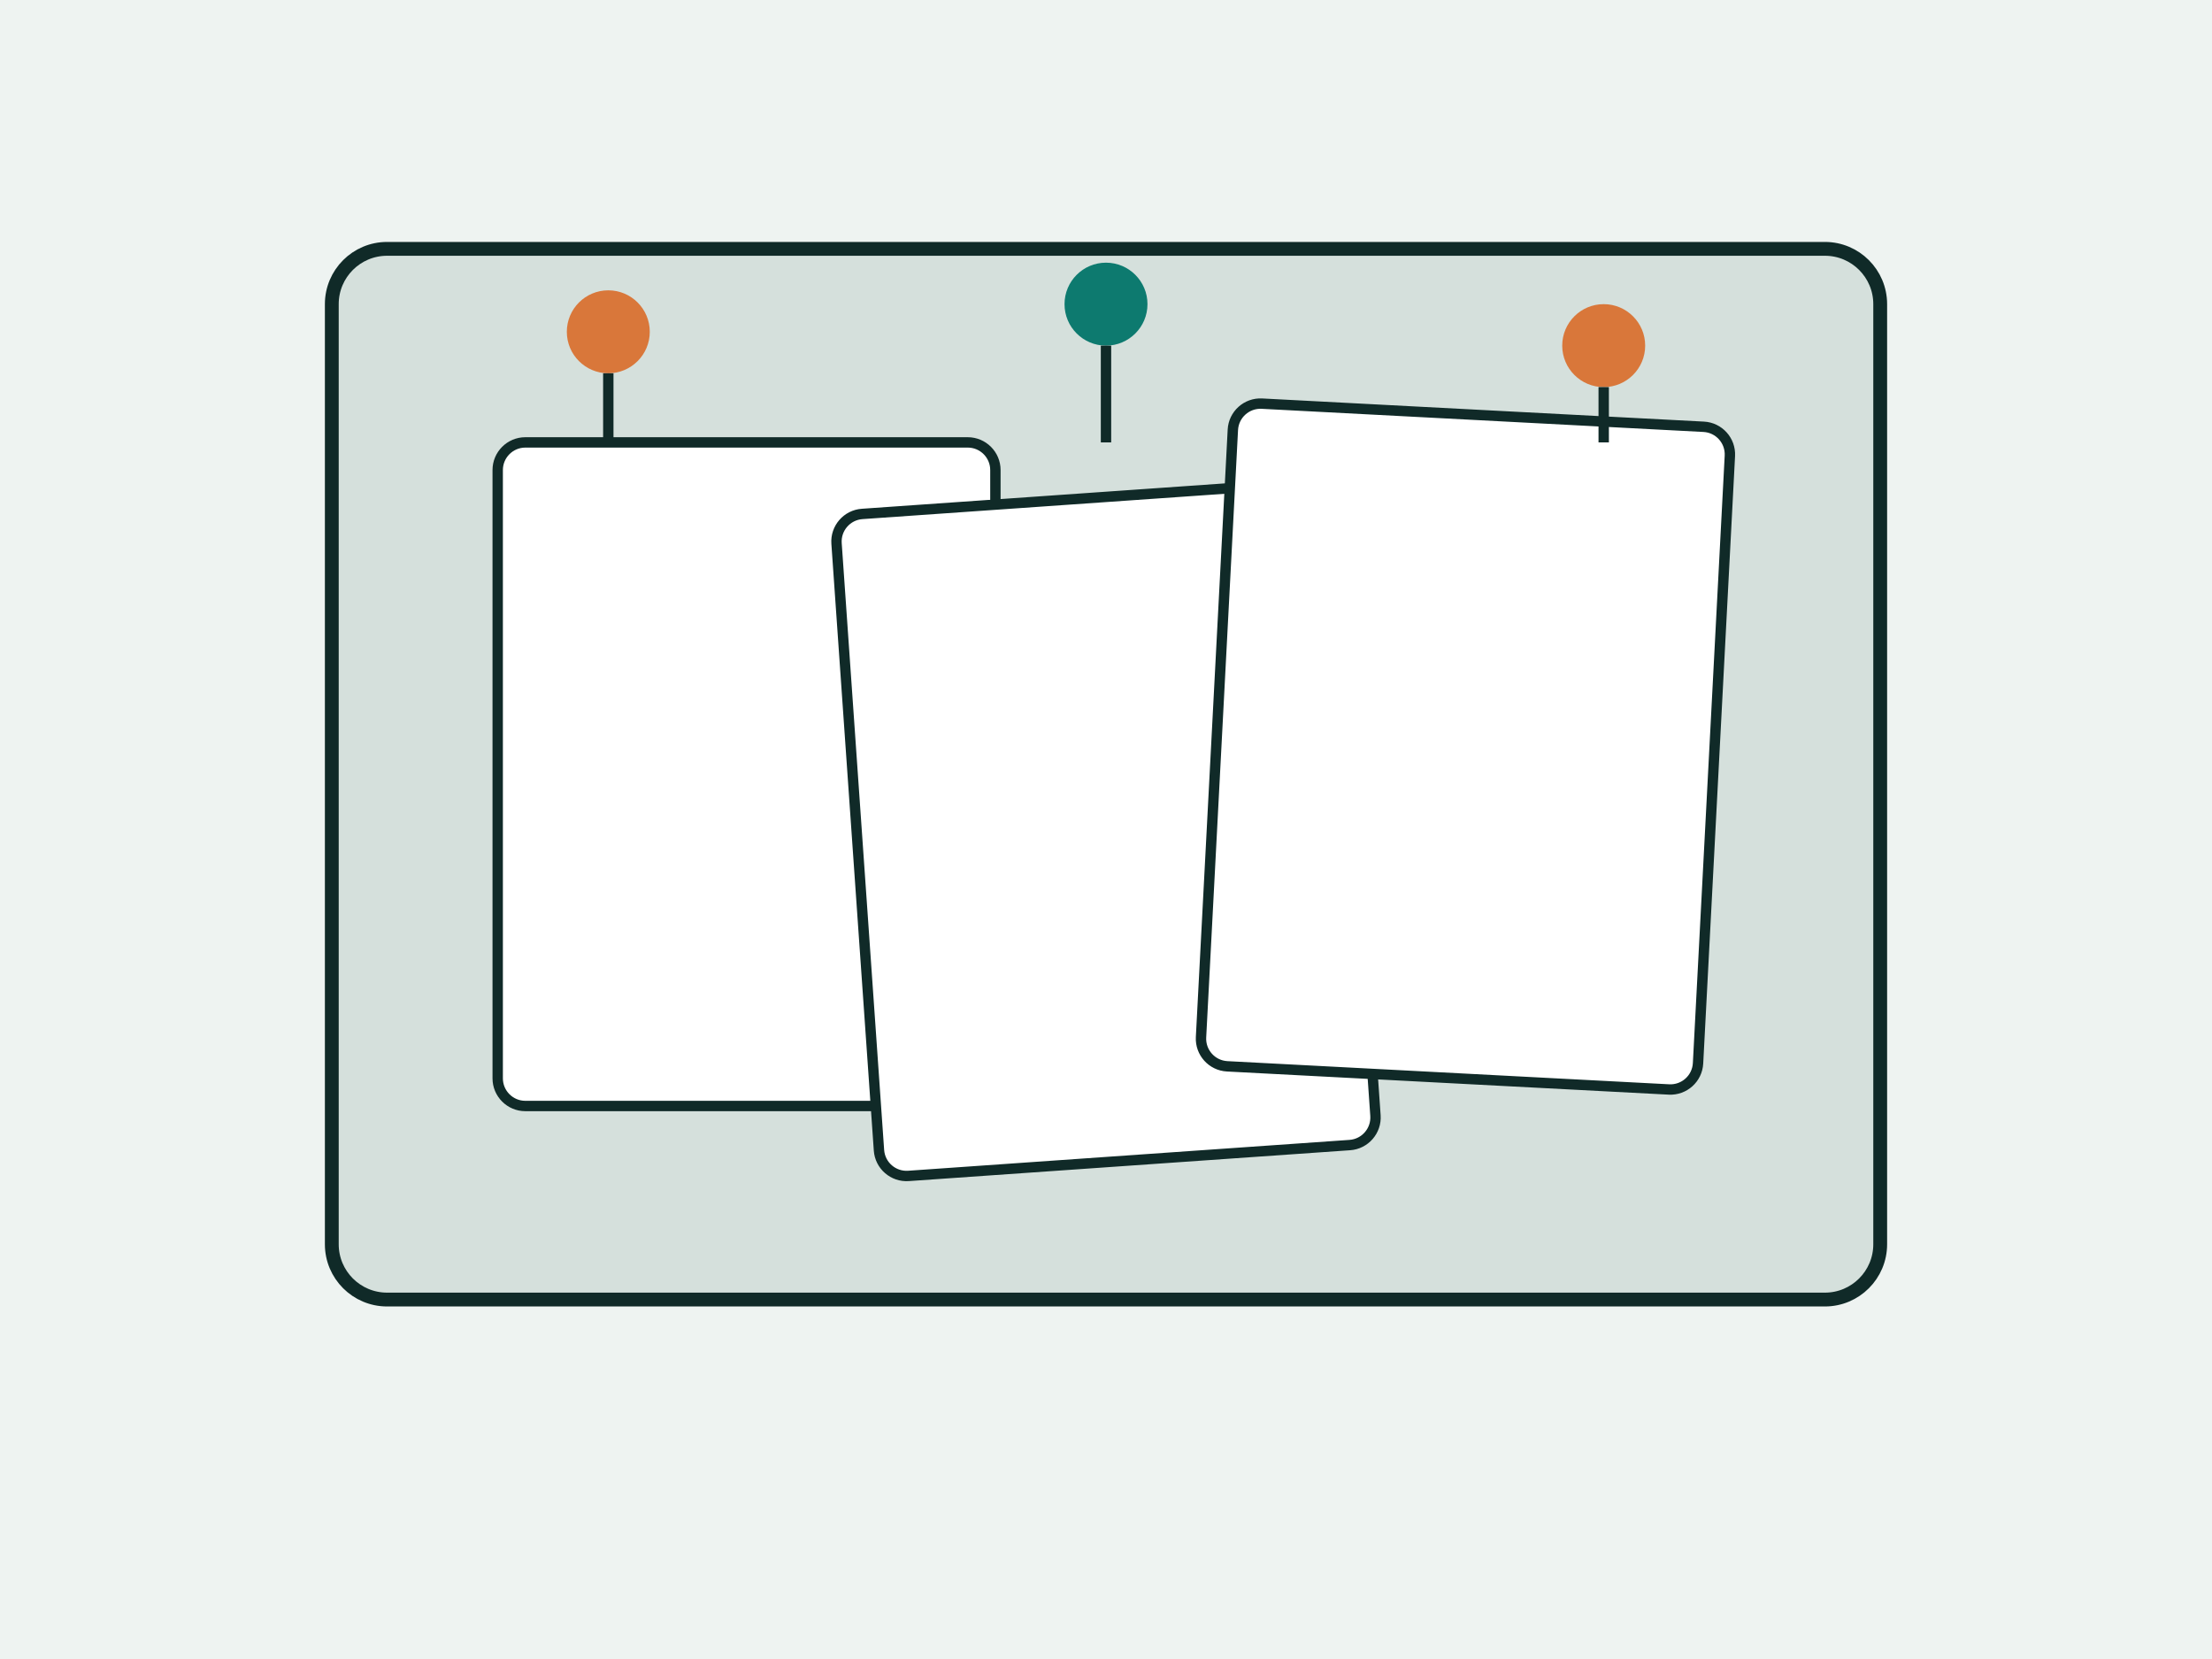
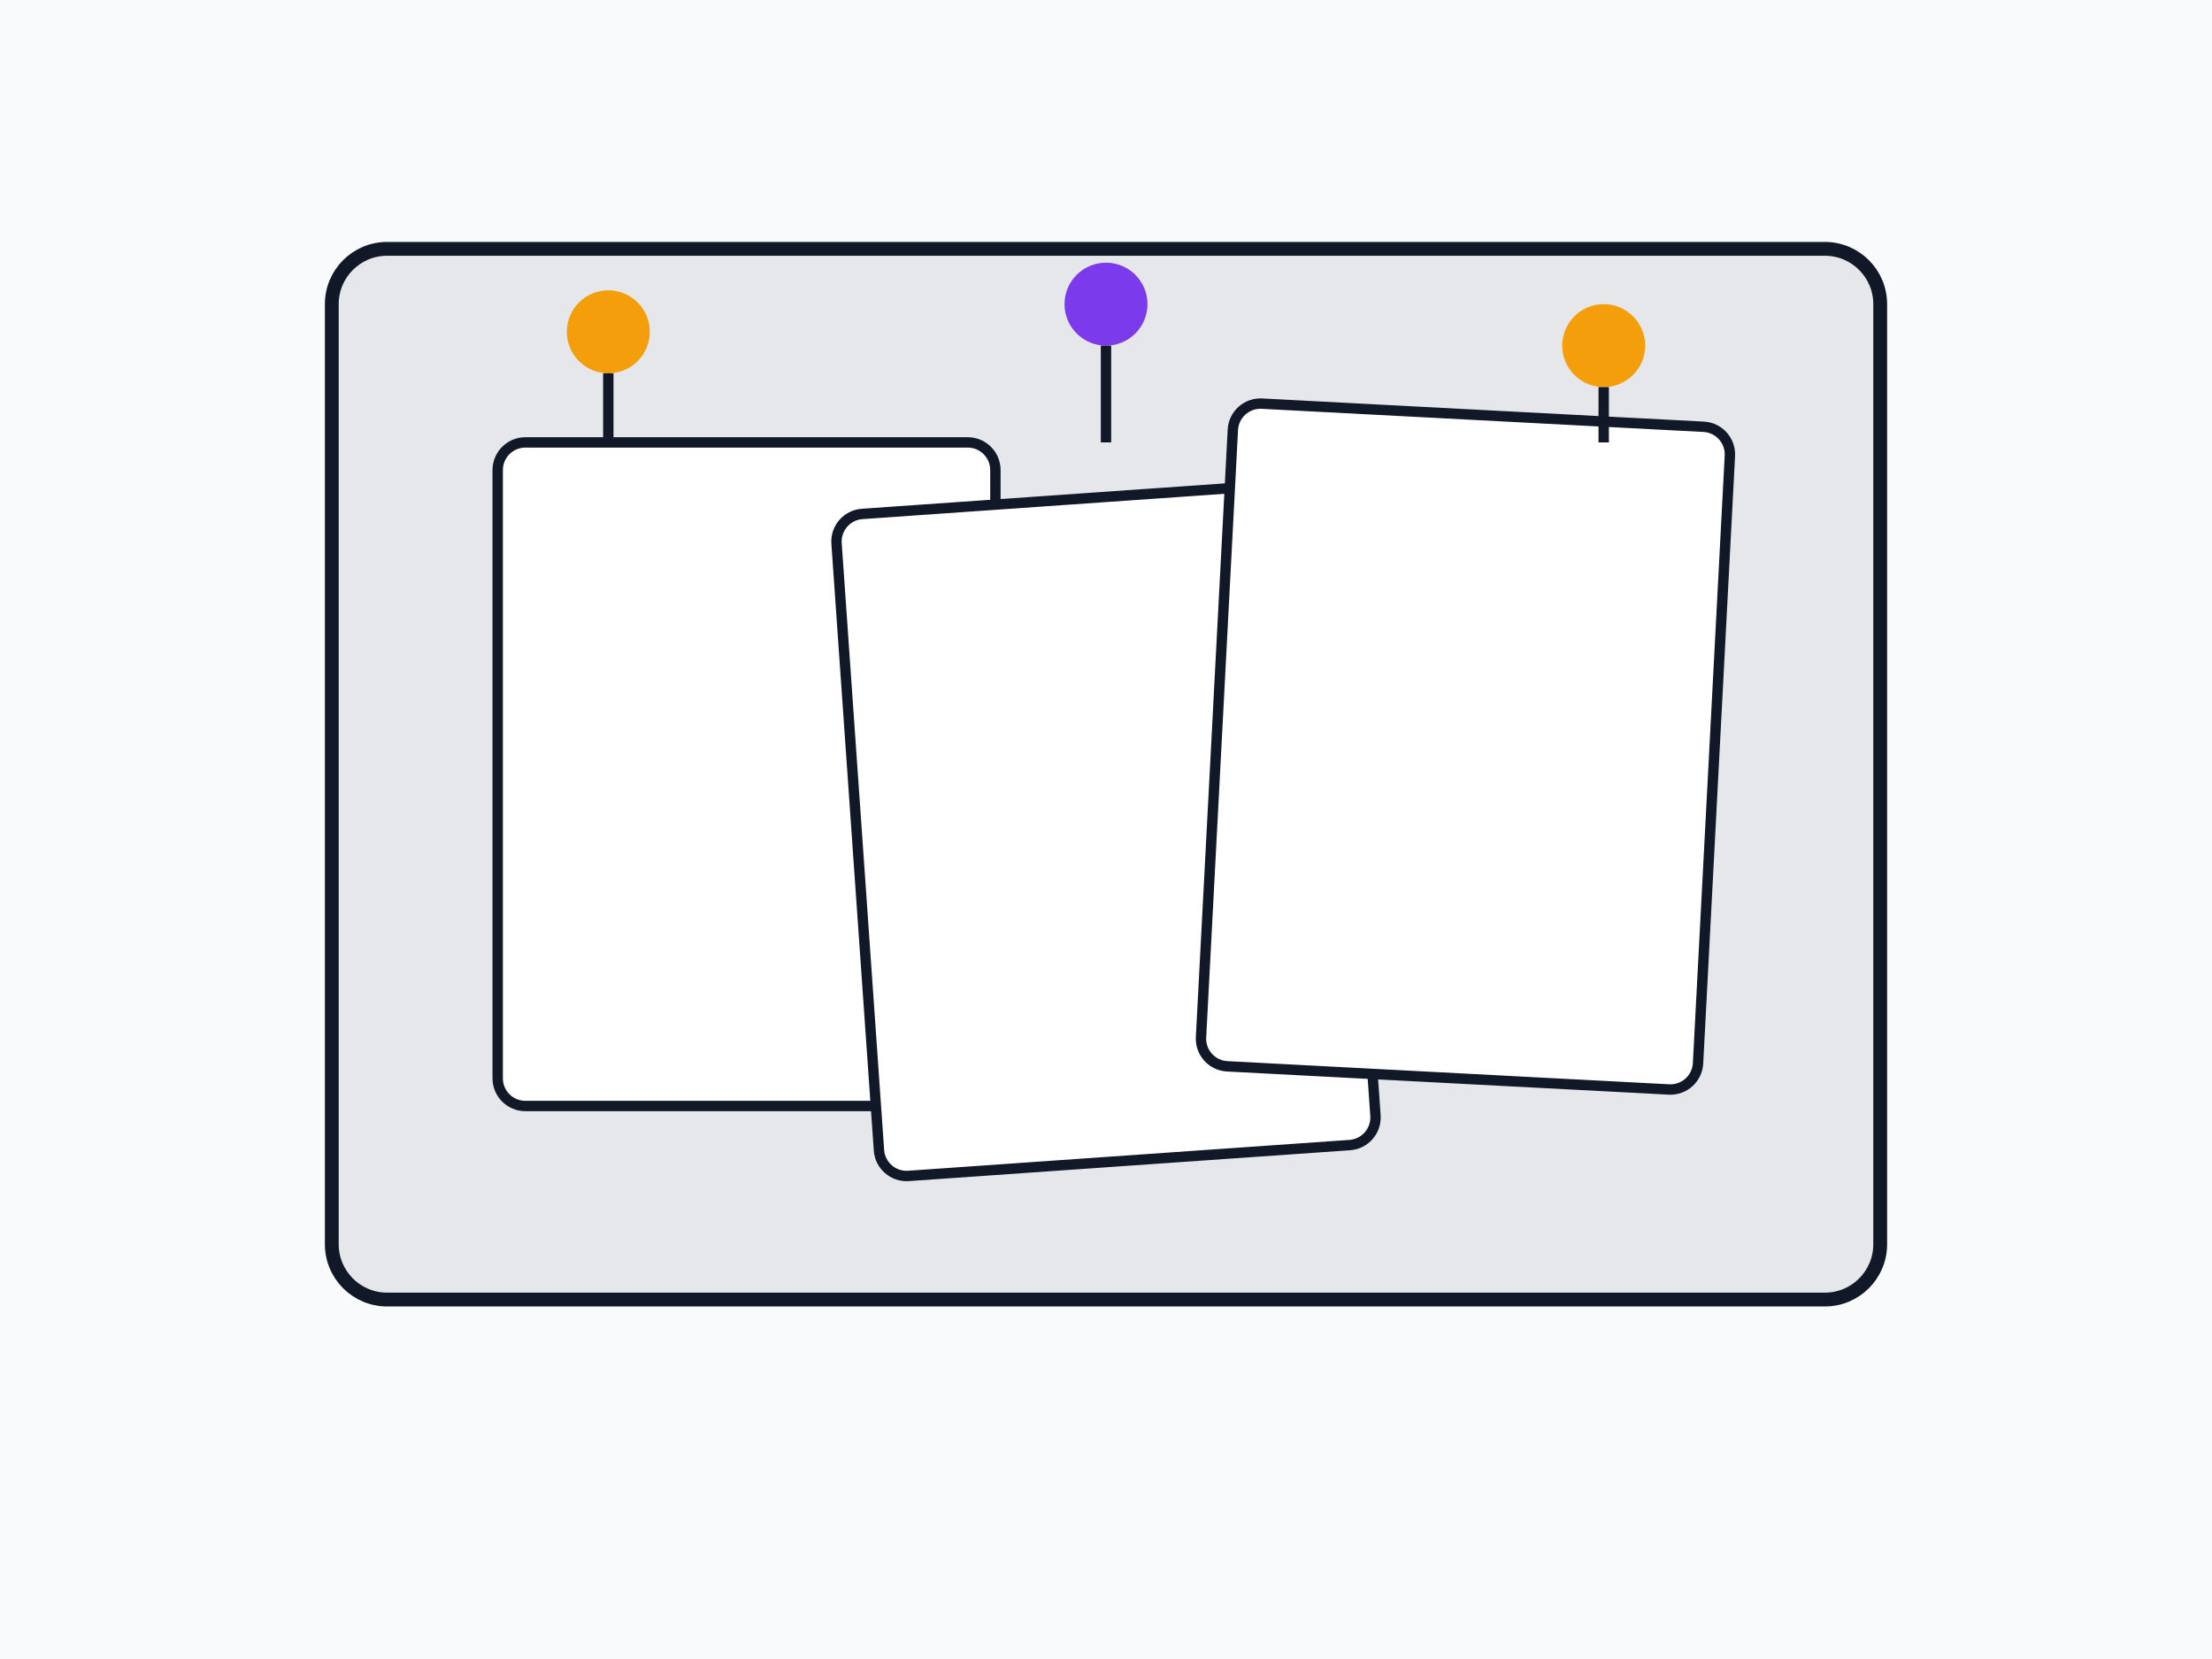
<svg xmlns="http://www.w3.org/2000/svg" viewBox="0 0 320 240" fill="none" role="img" aria-label="">
-   <rect width="320" height="240" fill="#EEF3F1" />
-   <rect x="48" y="36" width="224" height="152" rx="8" fill="#D5E0DC" stroke="#102A28" stroke-width="2" />
-   <rect x="72" y="64" width="72" height="96" rx="4" fill="#FFFFFF" stroke="#102A28" stroke-width="1.5" />
-   <rect x="124" y="72" width="72" height="96" rx="4" fill="#FFFFFF" stroke="#102A28" stroke-width="1.5" transform="rotate(-4 160 120)" />
-   <rect x="176" y="60" width="72" height="96" rx="4" fill="#FFFFFF" stroke="#102A28" stroke-width="1.5" transform="rotate(3 212 108)" />
-   <circle cx="88" cy="48" r="6" fill="#D9773A" />
-   <circle cx="160" cy="44" r="6" fill="#0D7A6F" />
-   <circle cx="232" cy="50" r="6" fill="#D9773A" />
-   <path d="M88 54v10M160 50v14M232 56v8" stroke="#102A28" stroke-width="1.5" />
+   <rect width="320" height="240" fill="#f9fafb" />
+   <rect x="48" y="36" width="224" height="152" rx="8" fill="#e5e7eb" stroke="#111827" stroke-width="2" />
+   <rect x="72" y="64" width="72" height="96" rx="4" fill="#FFFFFF" stroke="#111827" stroke-width="1.5" />
+   <rect x="124" y="72" width="72" height="96" rx="4" fill="#FFFFFF" stroke="#111827" stroke-width="1.5" transform="rotate(-4 160 120)" />
+   <rect x="176" y="60" width="72" height="96" rx="4" fill="#FFFFFF" stroke="#111827" stroke-width="1.5" transform="rotate(3 212 108)" />
+   <circle cx="88" cy="48" r="6" fill="#f59e0b" />
+   <circle cx="160" cy="44" r="6" fill="#7c3aed" />
+   <circle cx="232" cy="50" r="6" fill="#f59e0b" />
+   <path d="M88 54v10M160 50v14M232 56v8" stroke="#111827" stroke-width="1.5" />
</svg>
